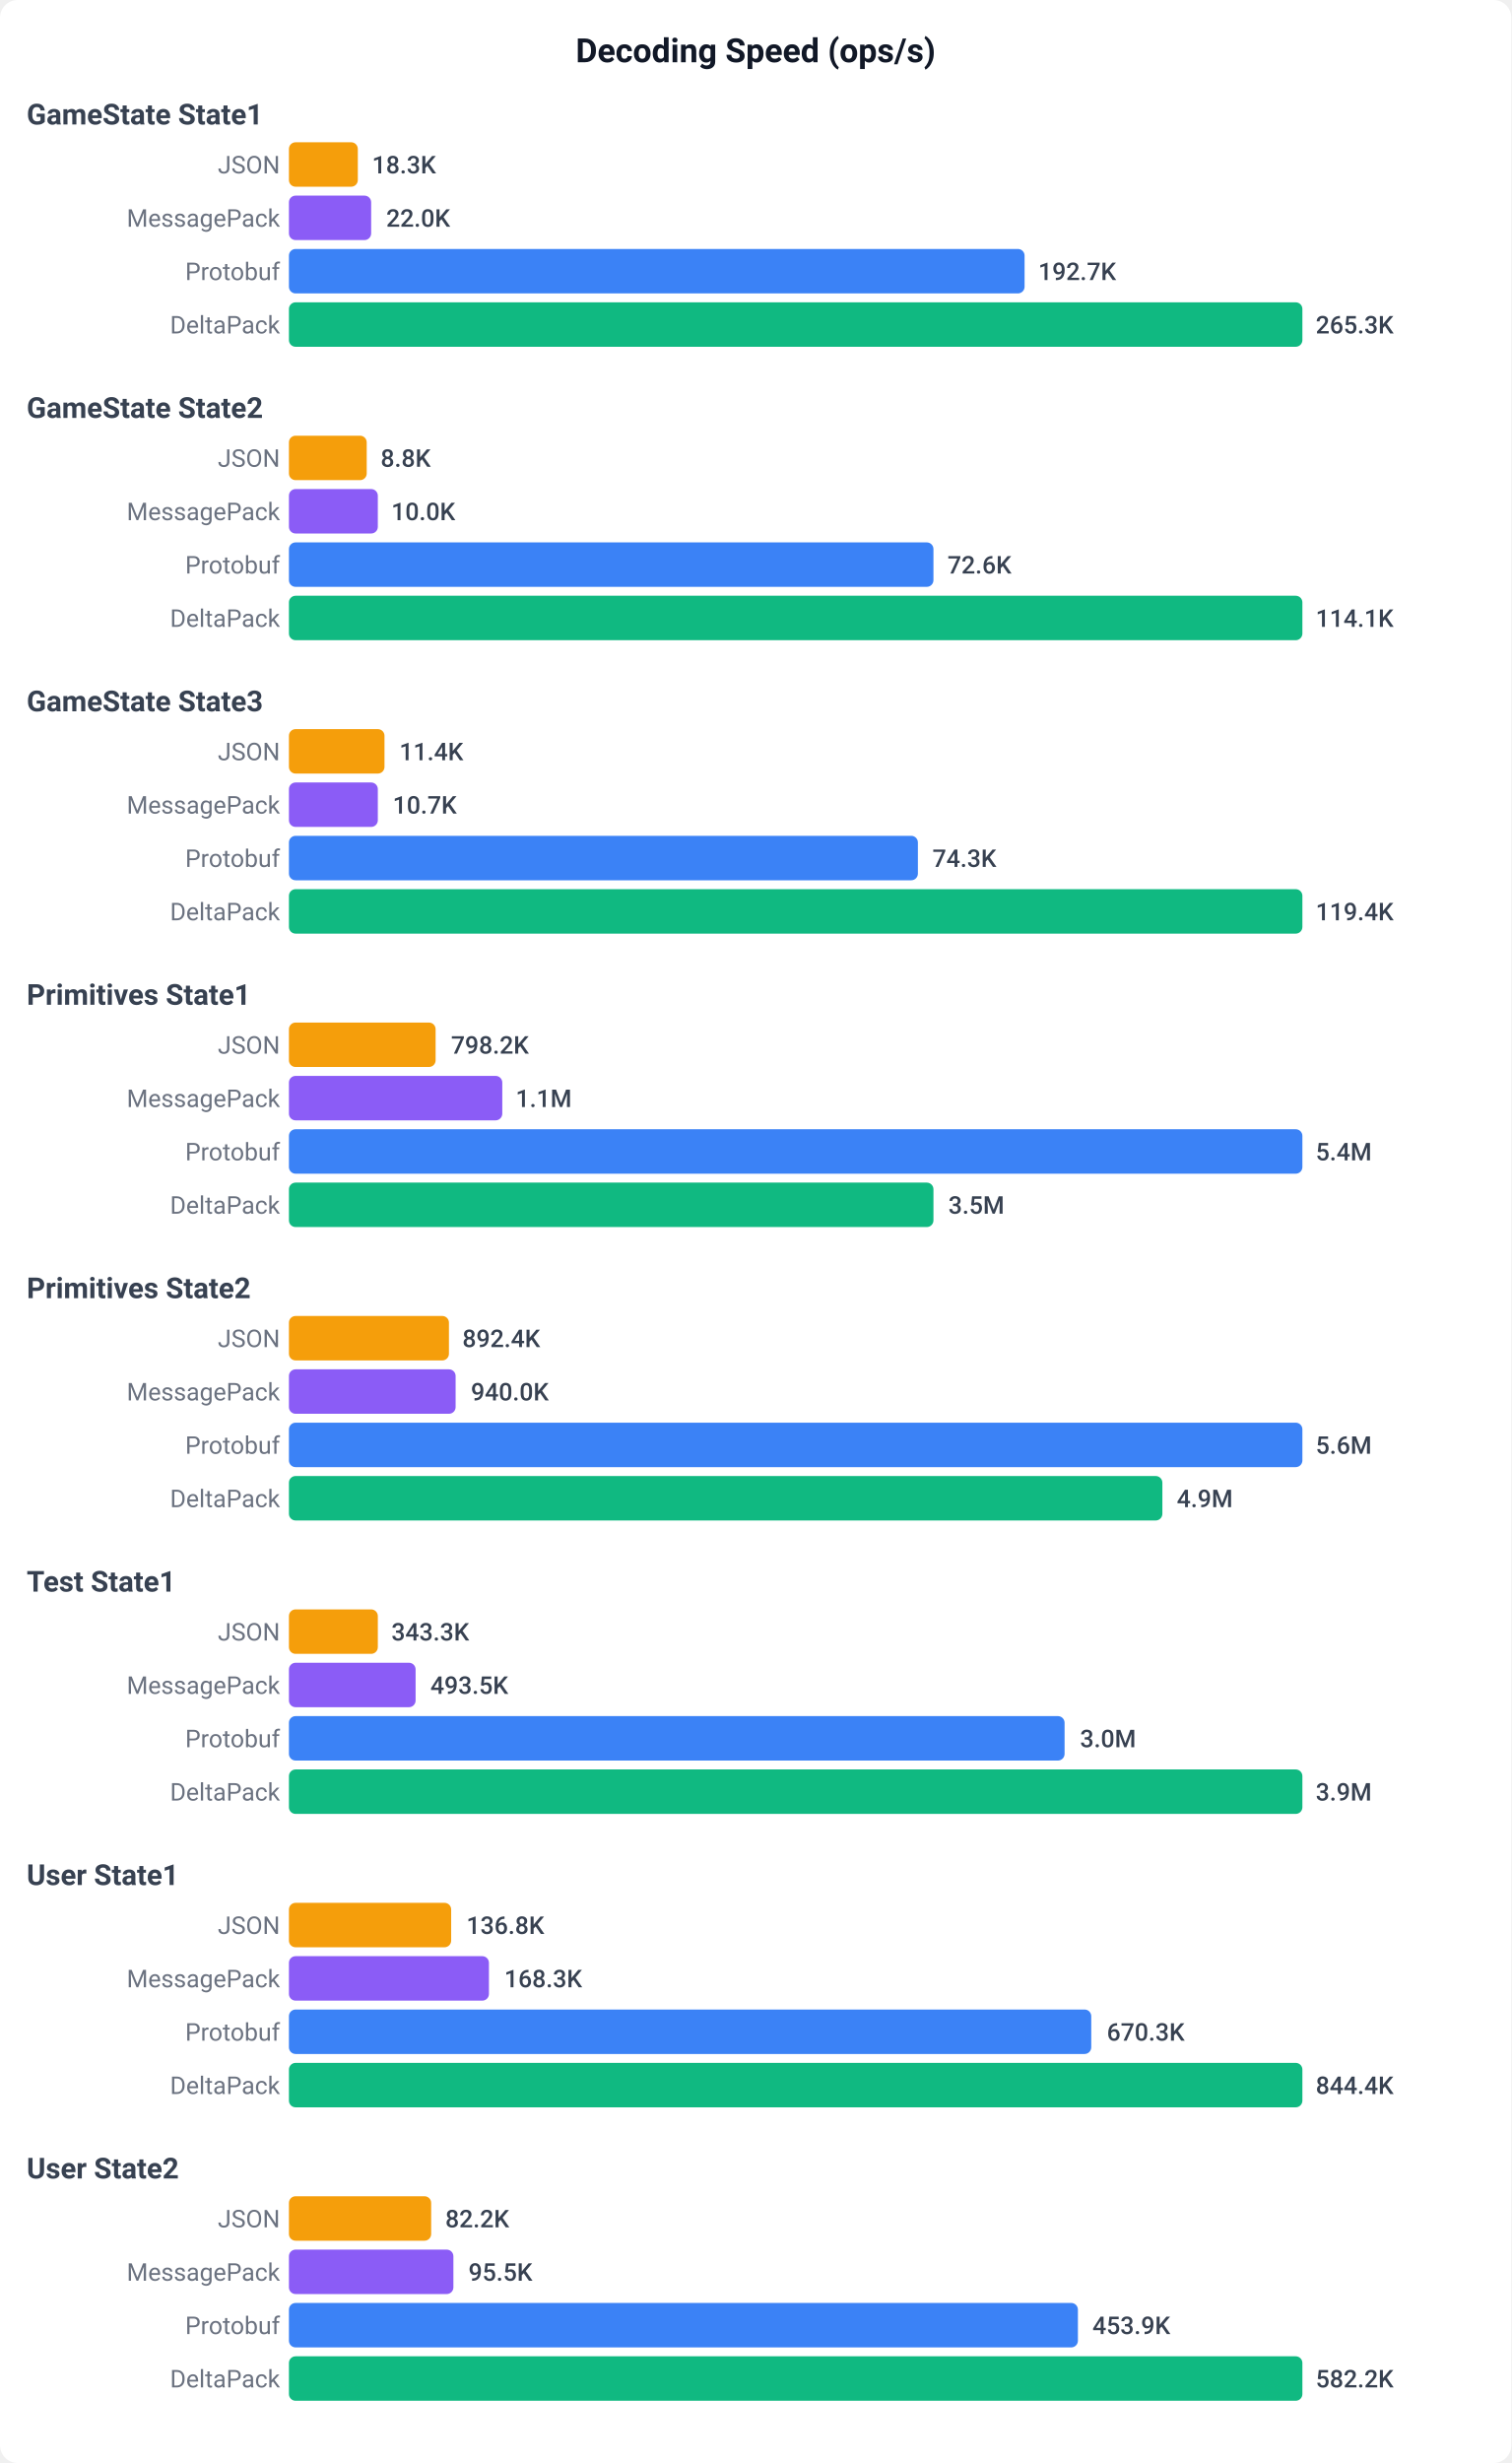
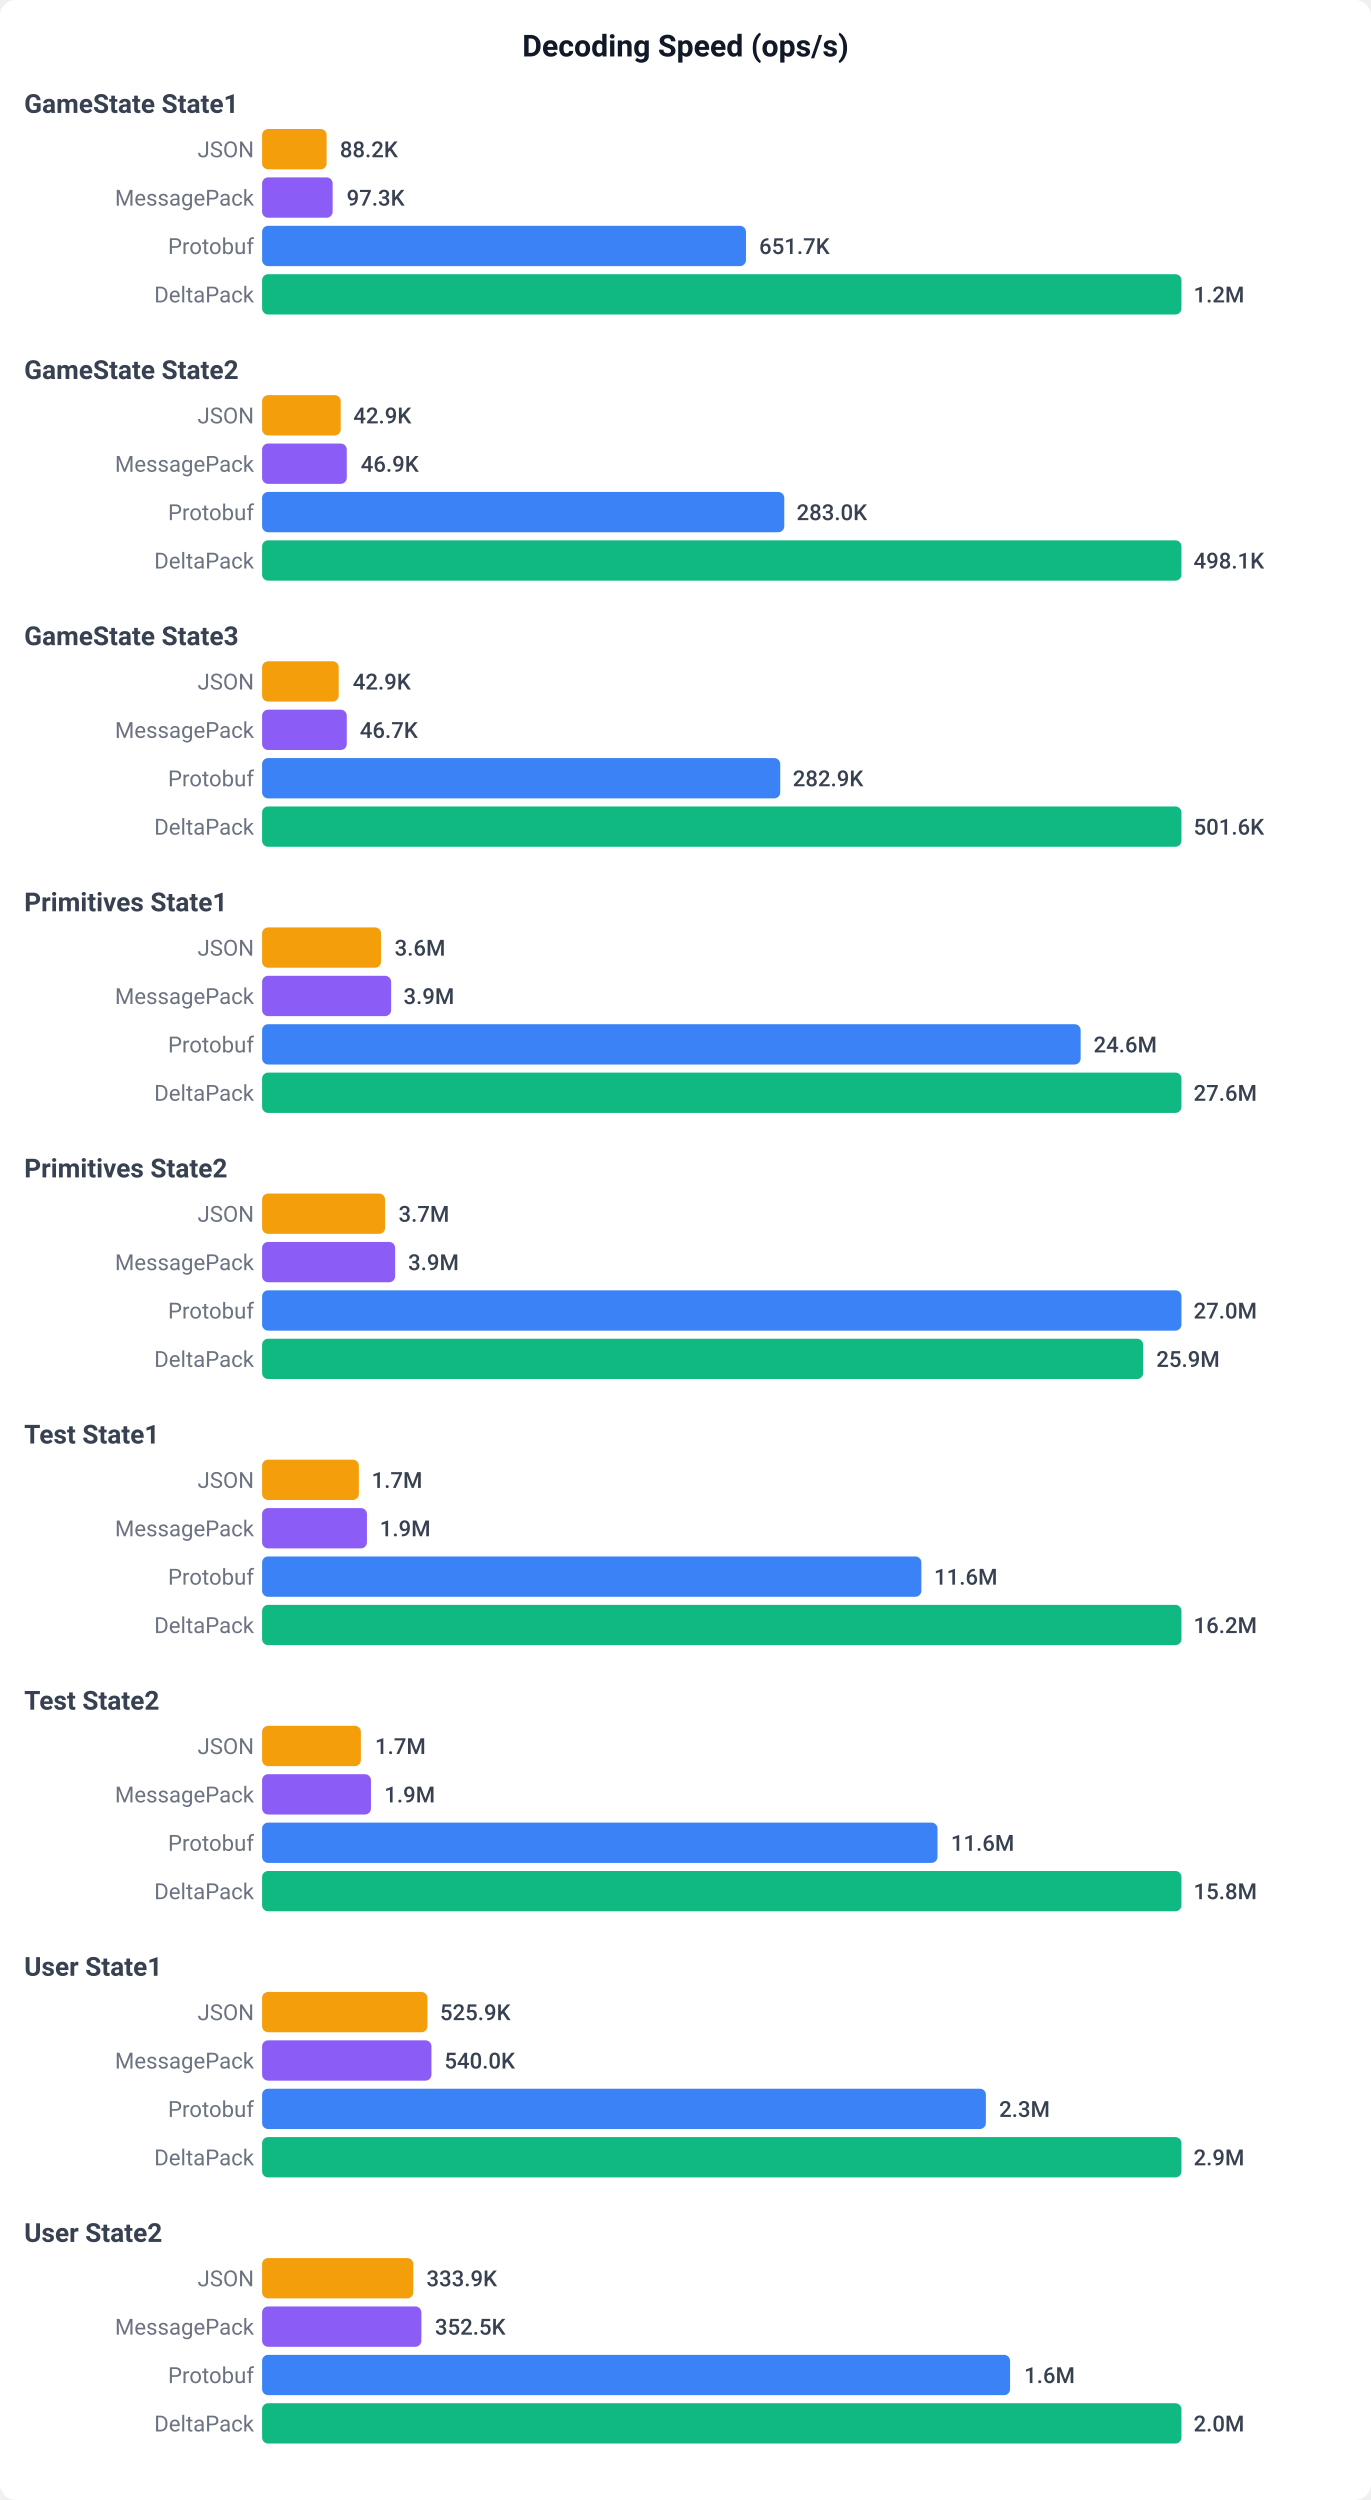
- <svg xmlns="http://www.w3.org/2000/svg" width="680" height="1108" viewBox="0 0 680 1108">
+ <svg xmlns="http://www.w3.org/2000/svg" width="680" height="1240" viewBox="0 0 680 1240">
  <style>
    text { font-family: -apple-system, BlinkMacSystemFont, "Segoe UI", Roboto, sans-serif; }
  </style>
-   <rect width="680" height="1108" fill="white" rx="8" />
+   <rect width="680" height="1240" fill="white" rx="8" />
  <text x="340" y="28" text-anchor="middle" font-size="15" font-weight="bold" fill="#111827">Decoding Speed (ops/s)</text>
  <text x="12" y="56" font-size="13" font-weight="600" fill="#374151">GameState State1</text>
  <text x="126" y="78" text-anchor="end" font-size="11" fill="#6b7280">JSON</text>
-   <rect x="130" y="64" width="31" height="20" fill="#f59e0b" rx="3" />
-   <text x="167.394" y="78" font-size="11" fill="#374151" font-weight="500">18.3K</text>
+   <rect x="130" y="64" width="32" height="20" fill="#f59e0b" rx="3" />
+   <text x="168.556" y="78" font-size="11" fill="#374151" font-weight="500">88.2K</text>
  <text x="126" y="102" text-anchor="end" font-size="11" fill="#6b7280">MessagePack</text>
-   <rect x="130" y="88" width="37" height="20" fill="#8b5cf6" rx="3" />
-   <text x="173.776" y="102" font-size="11" fill="#374151" font-weight="500">22.0K</text>
+   <rect x="130" y="88" width="35" height="20" fill="#8b5cf6" rx="3" />
+   <text x="171.91" y="102" font-size="11" fill="#374151" font-weight="500">97.3K</text>
  <text x="126" y="126" text-anchor="end" font-size="11" fill="#6b7280">Protobuf</text>
-   <rect x="130" y="112" width="331" height="20" fill="#3b82f6" rx="3" />
-   <text x="467.18" y="126" font-size="11" fill="#374151" font-weight="500">192.7K</text>
+   <rect x="130" y="112" width="240" height="20" fill="#3b82f6" rx="3" />
+   <text x="376.501" y="126" font-size="11" fill="#374151" font-weight="500">651.7K</text>
  <text x="126" y="150" text-anchor="end" font-size="11" fill="#6b7280">DeltaPack</text>
  <rect x="130" y="136" width="456" height="20" fill="#10b981" rx="3" />
-   <text x="592" y="150" font-size="11" fill="#374151" font-weight="500">265.3K</text>
+   <text x="592" y="150" font-size="11" fill="#374151" font-weight="500">1.2M</text>
  <text x="12" y="188" font-size="13" font-weight="600" fill="#374151">GameState State2</text>
  <text x="126" y="210" text-anchor="end" font-size="11" fill="#6b7280">JSON</text>
-   <rect x="130" y="196" width="35" height="20" fill="#f59e0b" rx="3" />
-   <text x="171.257" y="210" font-size="11" fill="#374151" font-weight="500">8.8K</text>
+   <rect x="130" y="196" width="39" height="20" fill="#f59e0b" rx="3" />
+   <text x="175.247" y="210" font-size="11" fill="#374151" font-weight="500">42.9K</text>
  <text x="126" y="234" text-anchor="end" font-size="11" fill="#6b7280">MessagePack</text>
-   <rect x="130" y="220" width="40" height="20" fill="#8b5cf6" rx="3" />
-   <text x="176.066" y="234" font-size="11" fill="#374151" font-weight="500">10.0K</text>
+   <rect x="130" y="220" width="42" height="20" fill="#8b5cf6" rx="3" />
+   <text x="178.92" y="234" font-size="11" fill="#374151" font-weight="500">46.9K</text>
  <text x="126" y="258" text-anchor="end" font-size="11" fill="#6b7280">Protobuf</text>
-   <rect x="130" y="244" width="290" height="20" fill="#3b82f6" rx="3" />
-   <text x="426.311" y="258" font-size="11" fill="#374151" font-weight="500">72.6K</text>
+   <rect x="130" y="244" width="259" height="20" fill="#3b82f6" rx="3" />
+   <text x="395.084" y="258" font-size="11" fill="#374151" font-weight="500">283.0K</text>
  <text x="126" y="282" text-anchor="end" font-size="11" fill="#6b7280">DeltaPack</text>
  <rect x="130" y="268" width="456" height="20" fill="#10b981" rx="3" />
-   <text x="592" y="282" font-size="11" fill="#374151" font-weight="500">114.1K</text>
+   <text x="592" y="282" font-size="11" fill="#374151" font-weight="500">498.1K</text>
  <text x="12" y="320" font-size="13" font-weight="600" fill="#374151">GameState State3</text>
  <text x="126" y="342" text-anchor="end" font-size="11" fill="#6b7280">JSON</text>
-   <rect x="130" y="328" width="43" height="20" fill="#f59e0b" rx="3" />
-   <text x="179.698" y="342" font-size="11" fill="#374151" font-weight="500">11.4K</text>
+   <rect x="130" y="328" width="38" height="20" fill="#f59e0b" rx="3" />
+   <text x="174.981" y="342" font-size="11" fill="#374151" font-weight="500">42.9K</text>
  <text x="126" y="366" text-anchor="end" font-size="11" fill="#6b7280">MessagePack</text>
-   <rect x="130" y="352" width="40" height="20" fill="#8b5cf6" rx="3" />
-   <text x="176.724" y="366" font-size="11" fill="#374151" font-weight="500">10.7K</text>
+   <rect x="130" y="352" width="42" height="20" fill="#8b5cf6" rx="3" />
+   <text x="178.46" y="366" font-size="11" fill="#374151" font-weight="500">46.7K</text>
  <text x="126" y="390" text-anchor="end" font-size="11" fill="#6b7280">Protobuf</text>
-   <rect x="130" y="376" width="283" height="20" fill="#3b82f6" rx="3" />
-   <text x="419.539" y="390" font-size="11" fill="#374151" font-weight="500">74.3K</text>
+   <rect x="130" y="376" width="257" height="20" fill="#3b82f6" rx="3" />
+   <text x="393.201" y="390" font-size="11" fill="#374151" font-weight="500">282.9K</text>
  <text x="126" y="414" text-anchor="end" font-size="11" fill="#6b7280">DeltaPack</text>
  <rect x="130" y="400" width="456" height="20" fill="#10b981" rx="3" />
-   <text x="592" y="414" font-size="11" fill="#374151" font-weight="500">119.4K</text>
+   <text x="592" y="414" font-size="11" fill="#374151" font-weight="500">501.6K</text>
  <text x="12" y="452" font-size="13" font-weight="600" fill="#374151">Primitives State1</text>
  <text x="126" y="474" text-anchor="end" font-size="11" fill="#6b7280">JSON</text>
-   <rect x="130" y="460" width="66" height="20" fill="#f59e0b" rx="3" />
-   <text x="202.93" y="474" font-size="11" fill="#374151" font-weight="500">798.2K</text>
+   <rect x="130" y="460" width="59" height="20" fill="#f59e0b" rx="3" />
+   <text x="195.723" y="474" font-size="11" fill="#374151" font-weight="500">3.6M</text>
  <text x="126" y="498" text-anchor="end" font-size="11" fill="#6b7280">MessagePack</text>
-   <rect x="130" y="484" width="96" height="20" fill="#8b5cf6" rx="3" />
-   <text x="232.047" y="498" font-size="11" fill="#374151" font-weight="500">1.1M</text>
+   <rect x="130" y="484" width="64" height="20" fill="#8b5cf6" rx="3" />
+   <text x="200.13" y="498" font-size="11" fill="#374151" font-weight="500">3.9M</text>
  <text x="126" y="522" text-anchor="end" font-size="11" fill="#6b7280">Protobuf</text>
-   <rect x="130" y="508" width="456" height="20" fill="#3b82f6" rx="3" />
-   <text x="592" y="522" font-size="11" fill="#374151" font-weight="500">5.4M</text>
+   <rect x="130" y="508" width="406" height="20" fill="#3b82f6" rx="3" />
+   <text x="542.392" y="522" font-size="11" fill="#374151" font-weight="500">24.6M</text>
  <text x="126" y="546" text-anchor="end" font-size="11" fill="#6b7280">DeltaPack</text>
-   <rect x="130" y="532" width="290" height="20" fill="#10b981" rx="3" />
-   <text x="426.706" y="546" font-size="11" fill="#374151" font-weight="500">3.5M</text>
+   <rect x="130" y="532" width="456" height="20" fill="#10b981" rx="3" />
+   <text x="592" y="546" font-size="11" fill="#374151" font-weight="500">27.6M</text>
  <text x="12" y="584" font-size="13" font-weight="600" fill="#374151">Primitives State2</text>
  <text x="126" y="606" text-anchor="end" font-size="11" fill="#6b7280">JSON</text>
-   <rect x="130" y="592" width="72" height="20" fill="#f59e0b" rx="3" />
-   <text x="208.032" y="606" font-size="11" fill="#374151" font-weight="500">892.4K</text>
+   <rect x="130" y="592" width="61" height="20" fill="#f59e0b" rx="3" />
+   <text x="197.66" y="606" font-size="11" fill="#374151" font-weight="500">3.7M</text>
  <text x="126" y="630" text-anchor="end" font-size="11" fill="#6b7280">MessagePack</text>
-   <rect x="130" y="616" width="75" height="20" fill="#8b5cf6" rx="3" />
-   <text x="211.872" y="630" font-size="11" fill="#374151" font-weight="500">940.0K</text>
+   <rect x="130" y="616" width="66" height="20" fill="#8b5cf6" rx="3" />
+   <text x="202.405" y="630" font-size="11" fill="#374151" font-weight="500">3.9M</text>
  <text x="126" y="654" text-anchor="end" font-size="11" fill="#6b7280">Protobuf</text>
  <rect x="130" y="640" width="456" height="20" fill="#3b82f6" rx="3" />
-   <text x="592" y="654" font-size="11" fill="#374151" font-weight="500">5.6M</text>
+   <text x="592" y="654" font-size="11" fill="#374151" font-weight="500">27.0M</text>
  <text x="126" y="678" text-anchor="end" font-size="11" fill="#6b7280">DeltaPack</text>
-   <rect x="130" y="664" width="393" height="20" fill="#10b981" rx="3" />
-   <text x="529.505" y="678" font-size="11" fill="#374151" font-weight="500">4.9M</text>
+   <rect x="130" y="664" width="437" height="20" fill="#10b981" rx="3" />
+   <text x="573.528" y="678" font-size="11" fill="#374151" font-weight="500">25.9M</text>
  <text x="12" y="716" font-size="13" font-weight="600" fill="#374151">Test State1</text>
  <text x="126" y="738" text-anchor="end" font-size="11" fill="#6b7280">JSON</text>
-   <rect x="130" y="724" width="40" height="20" fill="#f59e0b" rx="3" />
-   <text x="176.096" y="738" font-size="11" fill="#374151" font-weight="500">343.3K</text>
+   <rect x="130" y="724" width="48" height="20" fill="#f59e0b" rx="3" />
+   <text x="184.3" y="738" font-size="11" fill="#374151" font-weight="500">1.7M</text>
  <text x="126" y="762" text-anchor="end" font-size="11" fill="#6b7280">MessagePack</text>
-   <rect x="130" y="748" width="57" height="20" fill="#8b5cf6" rx="3" />
-   <text x="193.649" y="762" font-size="11" fill="#374151" font-weight="500">493.5K</text>
+   <rect x="130" y="748" width="52" height="20" fill="#8b5cf6" rx="3" />
+   <text x="188.362" y="762" font-size="11" fill="#374151" font-weight="500">1.9M</text>
  <text x="126" y="786" text-anchor="end" font-size="11" fill="#6b7280">Protobuf</text>
-   <rect x="130" y="772" width="349" height="20" fill="#3b82f6" rx="3" />
-   <text x="485.948" y="786" font-size="11" fill="#374151" font-weight="500">3.0M</text>
+   <rect x="130" y="772" width="327" height="20" fill="#3b82f6" rx="3" />
+   <text x="463.291" y="786" font-size="11" fill="#374151" font-weight="500">11.6M</text>
  <text x="126" y="810" text-anchor="end" font-size="11" fill="#6b7280">DeltaPack</text>
  <rect x="130" y="796" width="456" height="20" fill="#10b981" rx="3" />
-   <text x="592" y="810" font-size="11" fill="#374151" font-weight="500">3.9M</text>
-   <text x="12" y="848" font-size="13" font-weight="600" fill="#374151">User State1</text>
+   <text x="592" y="810" font-size="11" fill="#374151" font-weight="500">16.2M</text>
+   <text x="12" y="848" font-size="13" font-weight="600" fill="#374151">Test State2</text>
  <text x="126" y="870" text-anchor="end" font-size="11" fill="#6b7280">JSON</text>
-   <rect x="130" y="856" width="73" height="20" fill="#f59e0b" rx="3" />
-   <text x="209.867" y="870" font-size="11" fill="#374151" font-weight="500">136.8K</text>
+   <rect x="130" y="856" width="49" height="20" fill="#f59e0b" rx="3" />
+   <text x="185.991" y="870" font-size="11" fill="#374151" font-weight="500">1.7M</text>
  <text x="126" y="894" text-anchor="end" font-size="11" fill="#6b7280">MessagePack</text>
-   <rect x="130" y="880" width="90" height="20" fill="#8b5cf6" rx="3" />
-   <text x="226.906" y="894" font-size="11" fill="#374151" font-weight="500">168.3K</text>
+   <rect x="130" y="880" width="54" height="20" fill="#8b5cf6" rx="3" />
+   <text x="190.602" y="894" font-size="11" fill="#374151" font-weight="500">1.9M</text>
  <text x="126" y="918" text-anchor="end" font-size="11" fill="#6b7280">Protobuf</text>
-   <rect x="130" y="904" width="361" height="20" fill="#3b82f6" rx="3" />
-   <text x="497.99" y="918" font-size="11" fill="#374151" font-weight="500">670.3K</text>
+   <rect x="130" y="904" width="335" height="20" fill="#3b82f6" rx="3" />
+   <text x="471.639" y="918" font-size="11" fill="#374151" font-weight="500">11.6M</text>
  <text x="126" y="942" text-anchor="end" font-size="11" fill="#6b7280">DeltaPack</text>
  <rect x="130" y="928" width="456" height="20" fill="#10b981" rx="3" />
-   <text x="592" y="942" font-size="11" fill="#374151" font-weight="500">844.4K</text>
-   <text x="12" y="980" font-size="13" font-weight="600" fill="#374151">User State2</text>
+   <text x="592" y="942" font-size="11" fill="#374151" font-weight="500">15.8M</text>
+   <text x="12" y="980" font-size="13" font-weight="600" fill="#374151">User State1</text>
  <text x="126" y="1002" text-anchor="end" font-size="11" fill="#6b7280">JSON</text>
-   <rect x="130" y="988" width="64" height="20" fill="#f59e0b" rx="3" />
-   <text x="200.352" y="1002" font-size="11" fill="#374151" font-weight="500">82.2K</text>
+   <rect x="130" y="988" width="82" height="20" fill="#f59e0b" rx="3" />
+   <text x="218.212" y="1002" font-size="11" fill="#374151" font-weight="500">525.9K</text>
  <text x="126" y="1026" text-anchor="end" font-size="11" fill="#6b7280">MessagePack</text>
-   <rect x="130" y="1012" width="74" height="20" fill="#8b5cf6" rx="3" />
-   <text x="210.775" y="1026" font-size="11" fill="#374151" font-weight="500">95.5K</text>
+   <rect x="130" y="1012" width="84" height="20" fill="#8b5cf6" rx="3" />
+   <text x="220.42" y="1026" font-size="11" fill="#374151" font-weight="500">540.0K</text>
  <text x="126" y="1050" text-anchor="end" font-size="11" fill="#6b7280">Protobuf</text>
-   <rect x="130" y="1036" width="355" height="20" fill="#3b82f6" rx="3" />
-   <text x="491.54" y="1050" font-size="11" fill="#374151" font-weight="500">453.9K</text>
+   <rect x="130" y="1036" width="359" height="20" fill="#3b82f6" rx="3" />
+   <text x="495.567" y="1050" font-size="11" fill="#374151" font-weight="500">2.3M</text>
  <text x="126" y="1074" text-anchor="end" font-size="11" fill="#6b7280">DeltaPack</text>
  <rect x="130" y="1060" width="456" height="20" fill="#10b981" rx="3" />
-   <text x="592" y="1074" font-size="11" fill="#374151" font-weight="500">582.2K</text>
+   <text x="592" y="1074" font-size="11" fill="#374151" font-weight="500">2.9M</text>
+   <text x="12" y="1112" font-size="13" font-weight="600" fill="#374151">User State2</text>
+   <text x="126" y="1134" text-anchor="end" font-size="11" fill="#6b7280">JSON</text>
+   <rect x="130" y="1120" width="75" height="20" fill="#f59e0b" rx="3" />
+   <text x="211.52" y="1134" font-size="11" fill="#374151" font-weight="500">333.9K</text>
+   <text x="126" y="1158" text-anchor="end" font-size="11" fill="#6b7280">MessagePack</text>
+   <rect x="130" y="1144" width="79" height="20" fill="#8b5cf6" rx="3" />
+   <text x="215.731" y="1158" font-size="11" fill="#374151" font-weight="500">352.5K</text>
+   <text x="126" y="1182" text-anchor="end" font-size="11" fill="#6b7280">Protobuf</text>
+   <rect x="130" y="1168" width="371" height="20" fill="#3b82f6" rx="3" />
+   <text x="507.965" y="1182" font-size="11" fill="#374151" font-weight="500">1.6M</text>
+   <text x="126" y="1206" text-anchor="end" font-size="11" fill="#6b7280">DeltaPack</text>
+   <rect x="130" y="1192" width="456" height="20" fill="#10b981" rx="3" />
+   <text x="592" y="1206" font-size="11" fill="#374151" font-weight="500">2.0M</text>
</svg>
